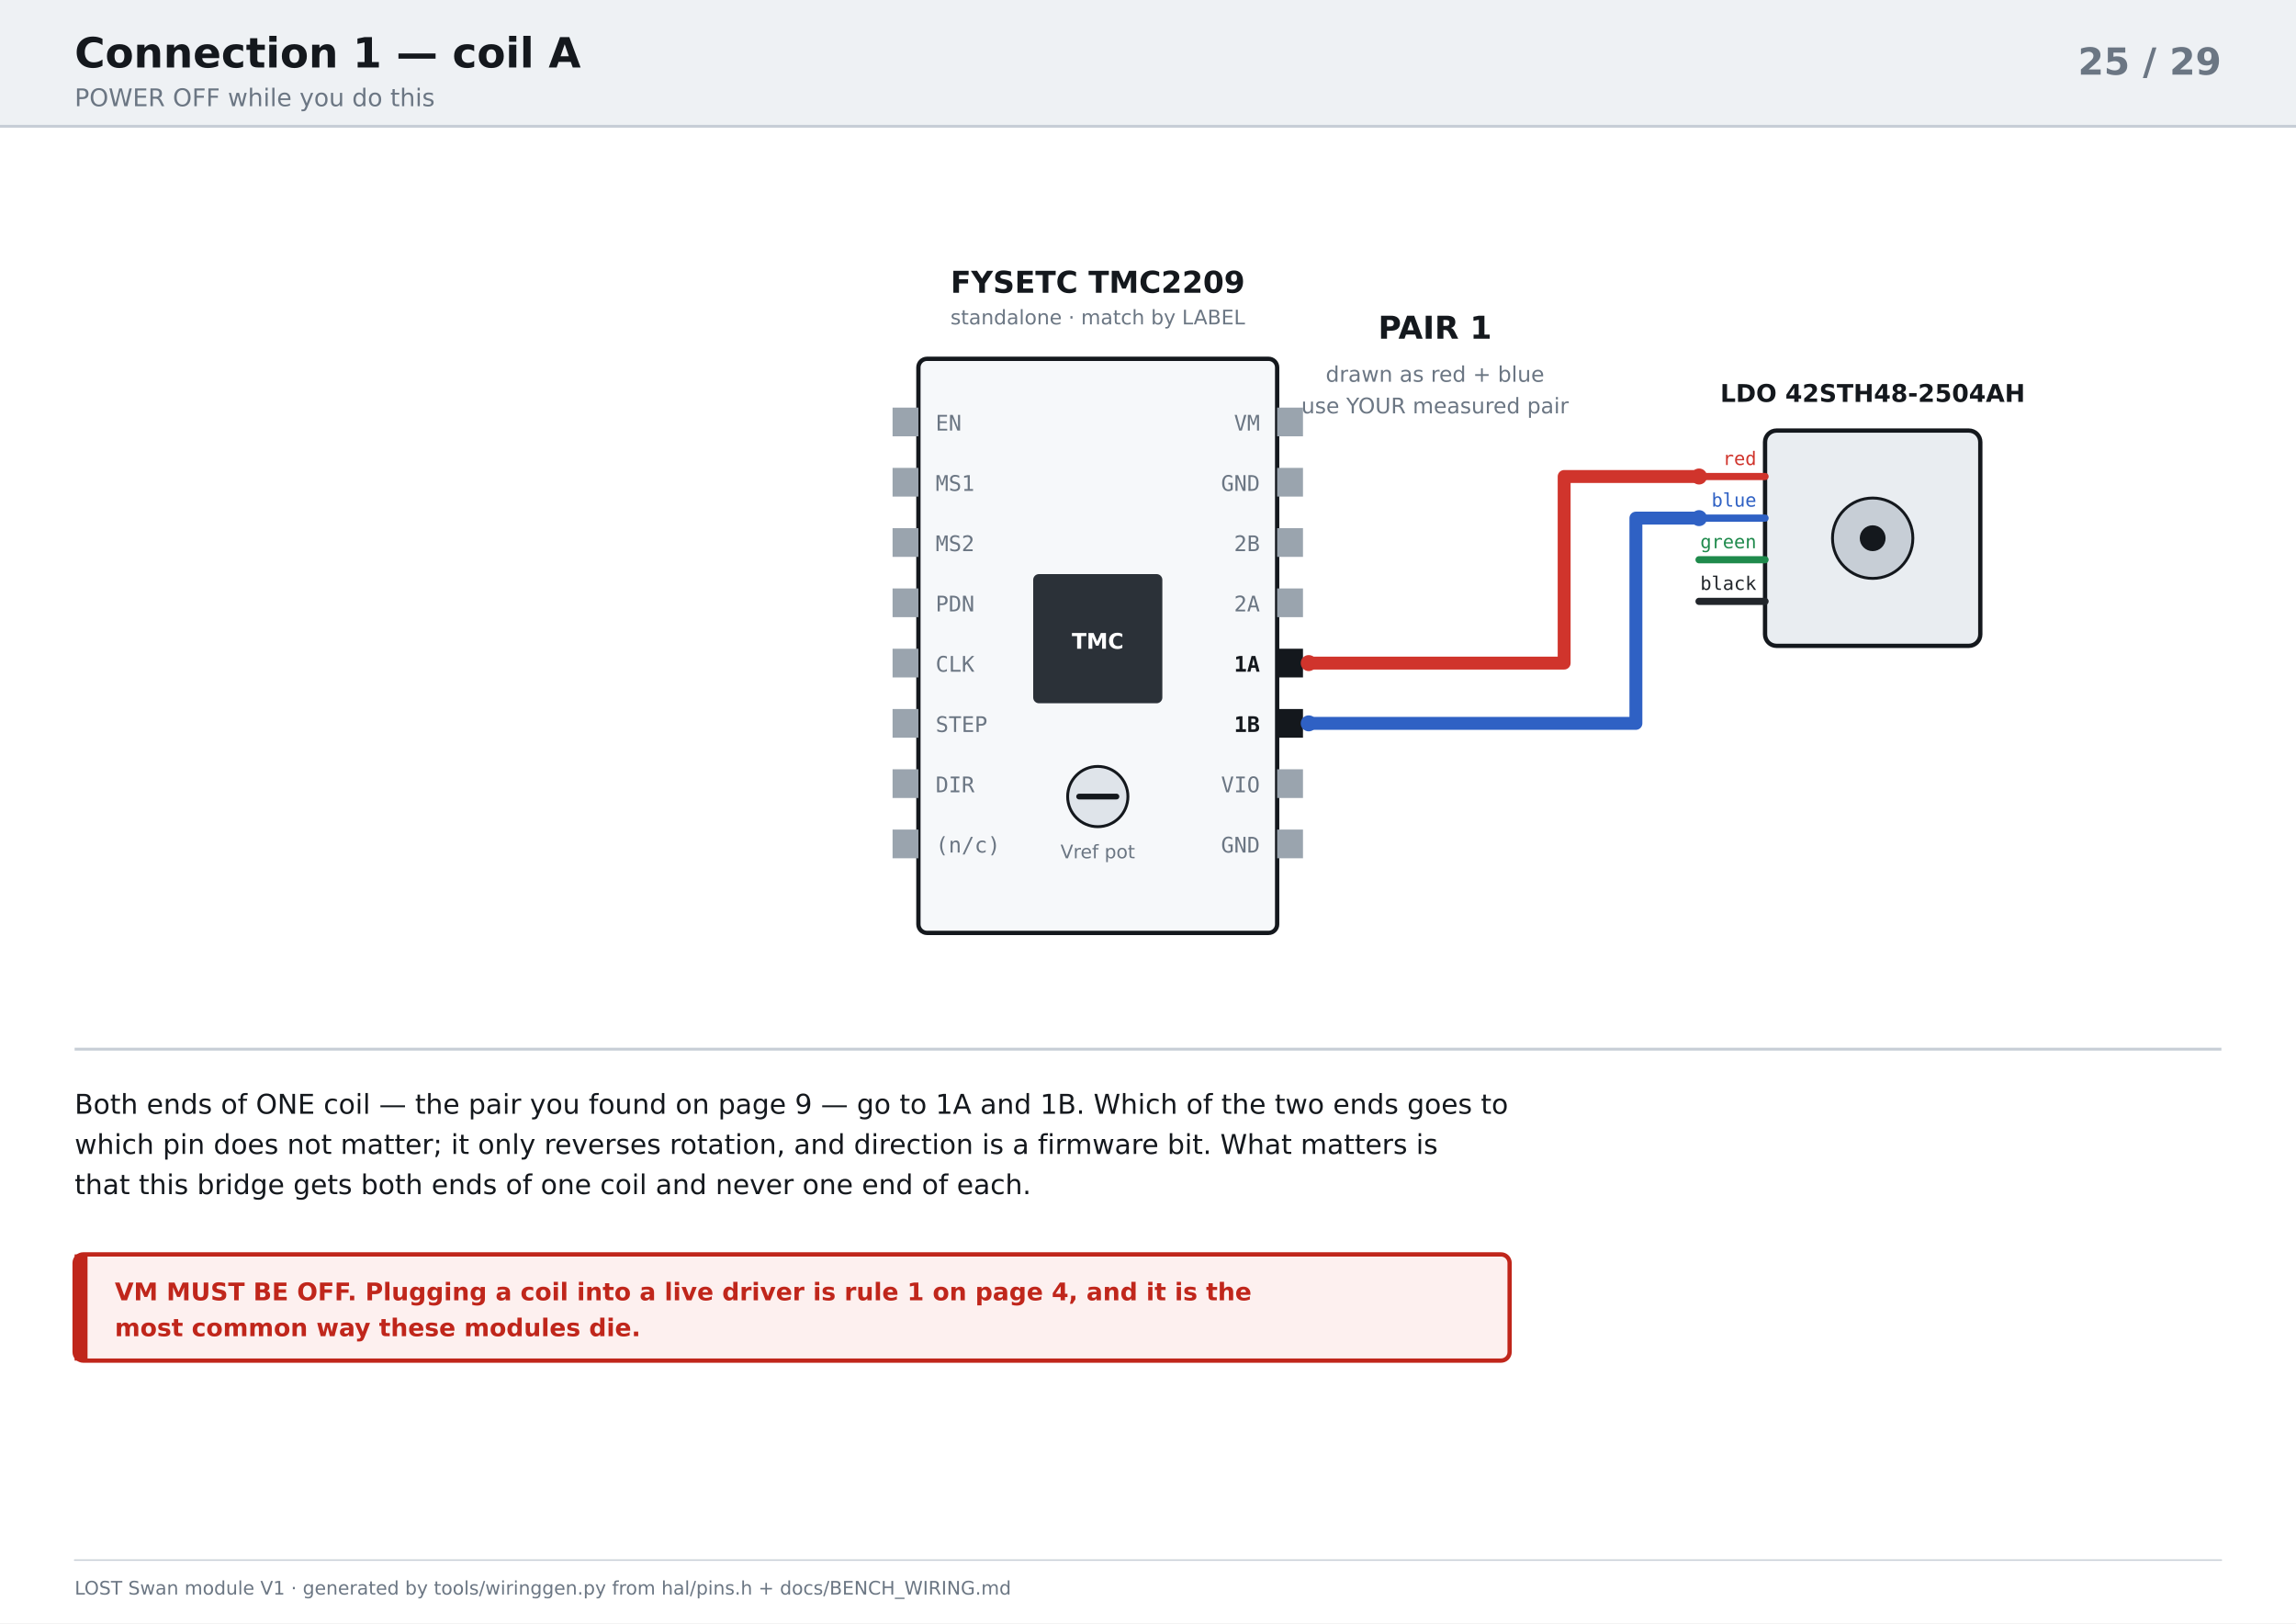
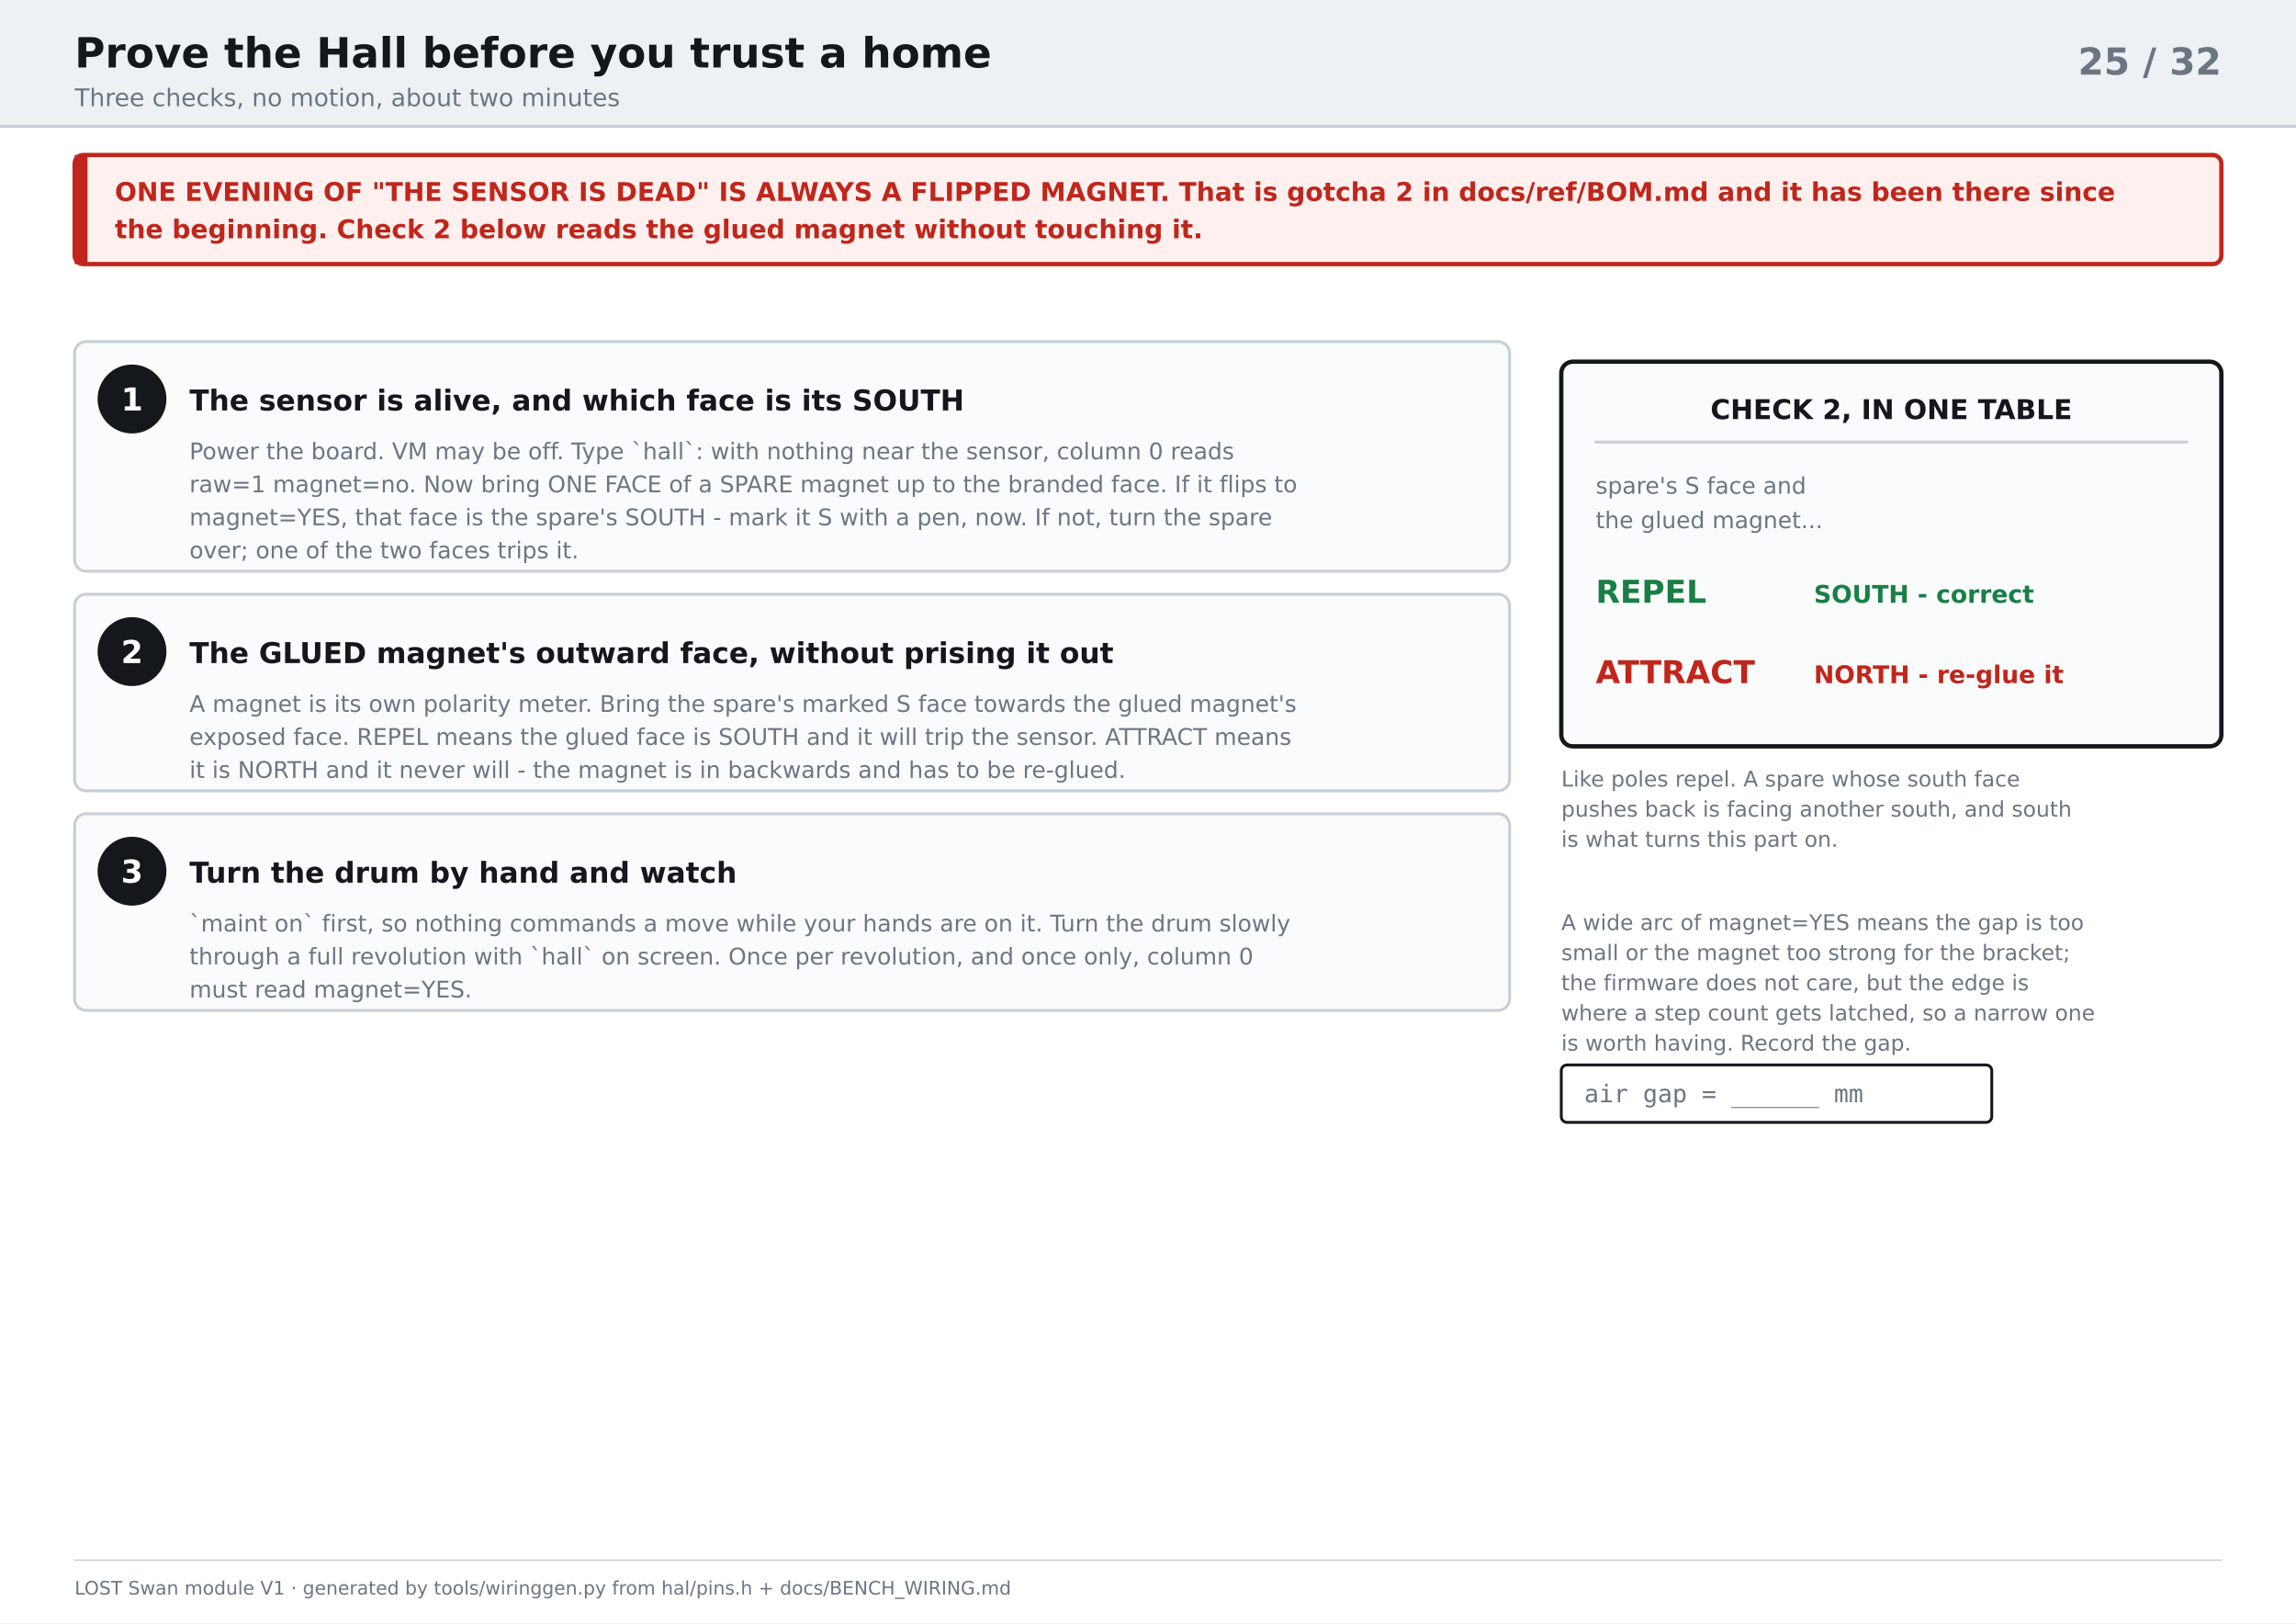
<svg xmlns="http://www.w3.org/2000/svg" width="1600" height="1131" viewBox="0 0 1600 1131">
  <rect width="1600" height="1131" fill="#ffffff" />
  <rect x="0" y="0" width="1600" height="88" fill="#eef1f4" />
  <line x1="0" y1="88" x2="1600" y2="88" stroke="#c7ced6" stroke-width="2" />
-   <text x="52" y="47" font-family="DejaVu Sans, Verdana, Geneva, sans-serif" font-size="29" fill="#14181d" text-anchor="start" font-weight="bold">Connection 1  —  coil A</text>
-   <text x="52" y="74" font-family="DejaVu Sans, Verdana, Geneva, sans-serif" font-size="17" fill="#6b7683" text-anchor="start" font-weight="normal">POWER OFF while you do this</text>
-   <text x="1548" y="52" font-family="DejaVu Sans, Verdana, Geneva, sans-serif" font-size="26" fill="#6b7683" text-anchor="end" font-weight="bold">25 / 29</text>
-   <rect x="640" y="250" width="250" height="400" rx="6" fill="#f6f8fa" stroke="#14181d" stroke-width="3" />
-   <text x="765" y="204" font-family="DejaVu Sans, Verdana, Geneva, sans-serif" font-size="21" fill="#14181d" text-anchor="middle" font-weight="bold">FYSETC TMC2209</text>
-   <text x="765" y="226" font-family="DejaVu Sans, Verdana, Geneva, sans-serif" font-size="14" fill="#6b7683" text-anchor="middle" font-weight="normal">standalone  ·  match by LABEL</text>
-   <rect x="720" y="400" width="90" height="90" rx="4" fill="#2b3138" stroke="none" stroke-width="2" />
-   <text x="765" y="452" font-family="DejaVu Sans, Verdana, Geneva, sans-serif" font-size="15" fill="#ffffff" text-anchor="middle" font-weight="bold">TMC</text>
-   <circle cx="765" cy="555" r="21" fill="#dfe4ea" stroke="#14181d" stroke-width="2" />
-   <line x1="752" y1="555" x2="778" y2="555" stroke="#14181d" stroke-width="4" stroke-linecap="round" />
-   <text x="765" y="598" font-family="DejaVu Sans, Verdana, Geneva, sans-serif" font-size="13" fill="#6b7683" text-anchor="middle" font-weight="normal">Vref pot</text>
-   <rect x="622" y="284" width="18" height="20" rx="0" fill="#9aa4ae" stroke="none" stroke-width="2" />
-   <text x="652" y="300" font-family="DejaVu Sans Mono, Consolas, monospace" font-size="15" fill="#6b7683" text-anchor="start" font-weight="normal">EN</text>
-   <rect x="622" y="326" width="18" height="20" rx="0" fill="#9aa4ae" stroke="none" stroke-width="2" />
-   <text x="652" y="342" font-family="DejaVu Sans Mono, Consolas, monospace" font-size="15" fill="#6b7683" text-anchor="start" font-weight="normal">MS1</text>
-   <rect x="622" y="368" width="18" height="20" rx="0" fill="#9aa4ae" stroke="none" stroke-width="2" />
-   <text x="652" y="384" font-family="DejaVu Sans Mono, Consolas, monospace" font-size="15" fill="#6b7683" text-anchor="start" font-weight="normal">MS2</text>
-   <rect x="622" y="410" width="18" height="20" rx="0" fill="#9aa4ae" stroke="none" stroke-width="2" />
-   <text x="652" y="426" font-family="DejaVu Sans Mono, Consolas, monospace" font-size="15" fill="#6b7683" text-anchor="start" font-weight="normal">PDN</text>
-   <rect x="622" y="452" width="18" height="20" rx="0" fill="#9aa4ae" stroke="none" stroke-width="2" />
-   <text x="652" y="468" font-family="DejaVu Sans Mono, Consolas, monospace" font-size="15" fill="#6b7683" text-anchor="start" font-weight="normal">CLK</text>
-   <rect x="622" y="494" width="18" height="20" rx="0" fill="#9aa4ae" stroke="none" stroke-width="2" />
-   <text x="652" y="510" font-family="DejaVu Sans Mono, Consolas, monospace" font-size="15" fill="#6b7683" text-anchor="start" font-weight="normal">STEP</text>
-   <rect x="622" y="536" width="18" height="20" rx="0" fill="#9aa4ae" stroke="none" stroke-width="2" />
-   <text x="652" y="552" font-family="DejaVu Sans Mono, Consolas, monospace" font-size="15" fill="#6b7683" text-anchor="start" font-weight="normal">DIR</text>
-   <rect x="622" y="578" width="18" height="20" rx="0" fill="#9aa4ae" stroke="none" stroke-width="2" />
-   <text x="652" y="594" font-family="DejaVu Sans Mono, Consolas, monospace" font-size="15" fill="#6b7683" text-anchor="start" font-weight="normal">(n/c)</text>
-   <rect x="890" y="284" width="18" height="20" rx="0" fill="#9aa4ae" stroke="none" stroke-width="2" />
-   <text x="878" y="300" font-family="DejaVu Sans Mono, Consolas, monospace" font-size="15" fill="#6b7683" text-anchor="end" font-weight="normal">VM</text>
-   <rect x="890" y="326" width="18" height="20" rx="0" fill="#9aa4ae" stroke="none" stroke-width="2" />
-   <text x="878" y="342" font-family="DejaVu Sans Mono, Consolas, monospace" font-size="15" fill="#6b7683" text-anchor="end" font-weight="normal">GND</text>
-   <rect x="890" y="368" width="18" height="20" rx="0" fill="#9aa4ae" stroke="none" stroke-width="2" />
-   <text x="878" y="384" font-family="DejaVu Sans Mono, Consolas, monospace" font-size="15" fill="#6b7683" text-anchor="end" font-weight="normal">2B</text>
-   <rect x="890" y="410" width="18" height="20" rx="0" fill="#9aa4ae" stroke="none" stroke-width="2" />
-   <text x="878" y="426" font-family="DejaVu Sans Mono, Consolas, monospace" font-size="15" fill="#6b7683" text-anchor="end" font-weight="normal">2A</text>
-   <rect x="890" y="452" width="18" height="20" rx="0" fill="#14181d" stroke="none" stroke-width="2" />
-   <text x="878" y="468" font-family="DejaVu Sans Mono, Consolas, monospace" font-size="15" fill="#14181d" text-anchor="end" font-weight="bold">1A</text>
-   <rect x="890" y="494" width="18" height="20" rx="0" fill="#14181d" stroke="none" stroke-width="2" />
-   <text x="878" y="510" font-family="DejaVu Sans Mono, Consolas, monospace" font-size="15" fill="#14181d" text-anchor="end" font-weight="bold">1B</text>
-   <rect x="890" y="536" width="18" height="20" rx="0" fill="#9aa4ae" stroke="none" stroke-width="2" />
-   <text x="878" y="552" font-family="DejaVu Sans Mono, Consolas, monospace" font-size="15" fill="#6b7683" text-anchor="end" font-weight="normal">VIO</text>
-   <rect x="890" y="578" width="18" height="20" rx="0" fill="#9aa4ae" stroke="none" stroke-width="2" />
-   <text x="878" y="594" font-family="DejaVu Sans Mono, Consolas, monospace" font-size="15" fill="#6b7683" text-anchor="end" font-weight="normal">GND</text>
-   <rect x="1230" y="300" width="150" height="150" rx="8" fill="#e9edf1" stroke="#14181d" stroke-width="3" />
-   <circle cx="1305" cy="375" r="28" fill="#c7ced6" stroke="#14181d" stroke-width="2" />
-   <circle cx="1305" cy="375" r="9" fill="#14181d" stroke="none" stroke-width="1" />
-   <text x="1305" y="280" font-family="DejaVu Sans, Verdana, Geneva, sans-serif" font-size="17" fill="#14181d" text-anchor="middle" font-weight="bold">LDO 42STH48-2504AH</text>
-   <line x1="1184" y1="332" x2="1230" y2="332" stroke="#d0342c" stroke-width="5" stroke-linecap="round" />
-   <text x="1224" y="324" font-family="DejaVu Sans Mono, Consolas, monospace" font-size="13" fill="#d0342c" text-anchor="end" font-weight="normal">red</text>
-   <line x1="1184" y1="361" x2="1230" y2="361" stroke="#2f61c4" stroke-width="5" stroke-linecap="round" />
-   <text x="1224" y="353" font-family="DejaVu Sans Mono, Consolas, monospace" font-size="13" fill="#2f61c4" text-anchor="end" font-weight="normal">blue</text>
-   <line x1="1184" y1="390" x2="1230" y2="390" stroke="#1f8a4c" stroke-width="5" stroke-linecap="round" />
-   <text x="1224" y="382" font-family="DejaVu Sans Mono, Consolas, monospace" font-size="13" fill="#1f8a4c" text-anchor="end" font-weight="normal">green</text>
-   <line x1="1184" y1="419" x2="1230" y2="419" stroke="#22262b" stroke-width="5" stroke-linecap="round" />
-   <text x="1224" y="411" font-family="DejaVu Sans Mono, Consolas, monospace" font-size="13" fill="#22262b" text-anchor="end" font-weight="normal">black</text>
-   <polyline points="912,462 1090,462 1090,332 1184,332" fill="none" stroke="#d0342c" stroke-width="9" stroke-linecap="round" stroke-linejoin="round" />
-   <circle cx="912" cy="462" r="5.58" fill="#d0342c" stroke="none" stroke-width="1" />
-   <circle cx="1184" cy="332" r="5.58" fill="#d0342c" stroke="none" stroke-width="1" />
-   <polyline points="912,504 1140,504 1140,361 1184,361" fill="none" stroke="#2f61c4" stroke-width="9" stroke-linecap="round" stroke-linejoin="round" />
-   <circle cx="912" cy="504" r="5.58" fill="#2f61c4" stroke="none" stroke-width="1" />
-   <circle cx="1184" cy="361" r="5.58" fill="#2f61c4" stroke="none" stroke-width="1" />
-   <text x="1000" y="236" font-family="DejaVu Sans, Verdana, Geneva, sans-serif" font-size="22" fill="#14181d" text-anchor="middle" font-weight="bold">PAIR 1</text>
-   <text x="1000" y="266" font-family="DejaVu Sans, Verdana, Geneva, sans-serif" font-size="15" fill="#6b7683" text-anchor="middle" font-weight="normal">drawn as red + blue</text>
-   <text x="1000" y="288" font-family="DejaVu Sans, Verdana, Geneva, sans-serif" font-size="15" fill="#6b7683" text-anchor="middle" font-weight="normal">use YOUR measured pair</text>
-   <rect x="52" y="730" width="1496" height="2" rx="0" fill="#c7ced6" stroke="none" stroke-width="2" />
-   <text x="52" y="776" font-family="DejaVu Sans, Verdana, Geneva, sans-serif" font-size="19" fill="#14181d" text-anchor="start" font-weight="normal">Both ends of ONE coil — the pair you found on page 9 — go to 1A and 1B. Which of the two ends goes to</text>
-   <text x="52" y="804" font-family="DejaVu Sans, Verdana, Geneva, sans-serif" font-size="19" fill="#14181d" text-anchor="start" font-weight="normal">which pin does not matter; it only reverses rotation, and direction is a firmware bit. What matters is</text>
-   <text x="52" y="832" font-family="DejaVu Sans, Verdana, Geneva, sans-serif" font-size="19" fill="#14181d" text-anchor="start" font-weight="normal">that this bridge gets both ends of one coil and never one end of each.</text>
-   <rect x="52" y="874" width="1000" height="74" rx="6" fill="#fdf0ef" stroke="#c0261b" stroke-width="3" />
-   <rect x="52" y="874" width="9" height="74" rx="0" fill="#c0261b" stroke="none" stroke-width="2" />
-   <text x="80" y="906" font-family="DejaVu Sans, Verdana, Geneva, sans-serif" font-size="17" fill="#c0261b" text-anchor="start" font-weight="bold">VM MUST BE OFF. Plugging a coil into a live driver is rule 1 on page 4, and it is the</text>
-   <text x="80" y="931" font-family="DejaVu Sans, Verdana, Geneva, sans-serif" font-size="17" fill="#c0261b" text-anchor="start" font-weight="bold">most common way these modules die.</text>
+   <text x="52" y="47" font-family="DejaVu Sans, Verdana, Geneva, sans-serif" font-size="29" fill="#14181d" text-anchor="start" font-weight="bold">Prove the Hall before you trust a home</text>
+   <text x="52" y="74" font-family="DejaVu Sans, Verdana, Geneva, sans-serif" font-size="17" fill="#6b7683" text-anchor="start" font-weight="normal">Three checks, no motion, about two minutes</text>
+   <text x="1548" y="52" font-family="DejaVu Sans, Verdana, Geneva, sans-serif" font-size="26" fill="#6b7683" text-anchor="end" font-weight="bold">25 / 32</text>
+   <rect x="52" y="108" width="1496" height="76" rx="6" fill="#fdf0ef" stroke="#c0261b" stroke-width="3" />
+   <rect x="52" y="108" width="9" height="76" rx="0" fill="#c0261b" stroke="none" stroke-width="2" />
+   <text x="80" y="140" font-family="DejaVu Sans, Verdana, Geneva, sans-serif" font-size="18" fill="#c0261b" text-anchor="start" font-weight="bold">ONE EVENING OF "THE SENSOR IS DEAD" IS ALWAYS A FLIPPED MAGNET. That is gotcha 2 in docs/ref/BOM.md and it has been there since</text>
+   <text x="80" y="166" font-family="DejaVu Sans, Verdana, Geneva, sans-serif" font-size="18" fill="#c0261b" text-anchor="start" font-weight="bold">the beginning. Check 2 below reads the glued magnet without touching it.</text>
+   <rect x="52" y="238" width="1000" height="160" rx="8" fill="#fafbfc" stroke="#c7ced6" stroke-width="2" />
+   <circle cx="92" cy="278" r="24" fill="#14181d" stroke="none" stroke-width="1" />
+   <text x="92" y="286" font-family="DejaVu Sans, Verdana, Geneva, sans-serif" font-size="22" fill="#ffffff" text-anchor="middle" font-weight="bold">1</text>
+   <text x="132" y="286" font-family="DejaVu Sans, Verdana, Geneva, sans-serif" font-size="20" fill="#14181d" text-anchor="start" font-weight="bold">The sensor is alive, and which face is its SOUTH</text>
+   <text x="132" y="320" font-family="DejaVu Sans, Verdana, Geneva, sans-serif" font-size="16" fill="#6b7683" text-anchor="start" font-weight="normal">Power the board. VM may be off. Type `hall`: with nothing near the sensor, column 0 reads</text>
+   <text x="132" y="343" font-family="DejaVu Sans, Verdana, Geneva, sans-serif" font-size="16" fill="#6b7683" text-anchor="start" font-weight="normal">raw=1 magnet=no. Now bring ONE FACE of a SPARE magnet up to the branded face. If it flips to</text>
+   <text x="132" y="366" font-family="DejaVu Sans, Verdana, Geneva, sans-serif" font-size="16" fill="#6b7683" text-anchor="start" font-weight="normal">magnet=YES, that face is the spare's SOUTH - mark it S with a pen, now. If not, turn the spare</text>
+   <text x="132" y="389" font-family="DejaVu Sans, Verdana, Geneva, sans-serif" font-size="16" fill="#6b7683" text-anchor="start" font-weight="normal">over; one of the two faces trips it.</text>
+   <rect x="52" y="414" width="1000" height="137" rx="8" fill="#fafbfc" stroke="#c7ced6" stroke-width="2" />
+   <circle cx="92" cy="454" r="24" fill="#14181d" stroke="none" stroke-width="1" />
+   <text x="92" y="462" font-family="DejaVu Sans, Verdana, Geneva, sans-serif" font-size="22" fill="#ffffff" text-anchor="middle" font-weight="bold">2</text>
+   <text x="132" y="462" font-family="DejaVu Sans, Verdana, Geneva, sans-serif" font-size="20" fill="#14181d" text-anchor="start" font-weight="bold">The GLUED magnet's outward face, without prising it out</text>
+   <text x="132" y="496" font-family="DejaVu Sans, Verdana, Geneva, sans-serif" font-size="16" fill="#6b7683" text-anchor="start" font-weight="normal">A magnet is its own polarity meter. Bring the spare's marked S face towards the glued magnet's</text>
+   <text x="132" y="519" font-family="DejaVu Sans, Verdana, Geneva, sans-serif" font-size="16" fill="#6b7683" text-anchor="start" font-weight="normal">exposed face. REPEL means the glued face is SOUTH and it will trip the sensor. ATTRACT means</text>
+   <text x="132" y="542" font-family="DejaVu Sans, Verdana, Geneva, sans-serif" font-size="16" fill="#6b7683" text-anchor="start" font-weight="normal">it is NORTH and it never will - the magnet is in backwards and has to be re-glued.</text>
+   <rect x="52" y="567" width="1000" height="137" rx="8" fill="#fafbfc" stroke="#c7ced6" stroke-width="2" />
+   <circle cx="92" cy="607" r="24" fill="#14181d" stroke="none" stroke-width="1" />
+   <text x="92" y="615" font-family="DejaVu Sans, Verdana, Geneva, sans-serif" font-size="22" fill="#ffffff" text-anchor="middle" font-weight="bold">3</text>
+   <text x="132" y="615" font-family="DejaVu Sans, Verdana, Geneva, sans-serif" font-size="20" fill="#14181d" text-anchor="start" font-weight="bold">Turn the drum by hand and watch</text>
+   <text x="132" y="649" font-family="DejaVu Sans, Verdana, Geneva, sans-serif" font-size="16" fill="#6b7683" text-anchor="start" font-weight="normal">`maint on` first, so nothing commands a move while your hands are on it. Turn the drum slowly</text>
+   <text x="132" y="672" font-family="DejaVu Sans, Verdana, Geneva, sans-serif" font-size="16" fill="#6b7683" text-anchor="start" font-weight="normal">through a full revolution with `hall` on screen. Once per revolution, and once only, column 0</text>
+   <text x="132" y="695" font-family="DejaVu Sans, Verdana, Geneva, sans-serif" font-size="16" fill="#6b7683" text-anchor="start" font-weight="normal">must read magnet=YES.</text>
+   <rect x="1088" y="252" width="460" height="268" rx="8" fill="#fafbfc" stroke="#14181d" stroke-width="3" />
+   <text x="1318" y="292" font-family="DejaVu Sans, Verdana, Geneva, sans-serif" font-size="19" fill="#14181d" text-anchor="middle" font-weight="bold">CHECK 2, IN ONE TABLE</text>
+   <line x1="1112" y1="308" x2="1524" y2="308" stroke="#c7ced6" stroke-width="2" stroke-linecap="round" />
+   <text x="1112" y="344" font-family="DejaVu Sans, Verdana, Geneva, sans-serif" font-size="16" fill="#6b7683" text-anchor="start" font-weight="normal">spare's S face and</text>
+   <text x="1112" y="368" font-family="DejaVu Sans, Verdana, Geneva, sans-serif" font-size="16" fill="#6b7683" text-anchor="start" font-weight="normal">the glued magnet...</text>
+   <text x="1112" y="420" font-family="DejaVu Sans, Verdana, Geneva, sans-serif" font-size="22" fill="#1a7f45" text-anchor="start" font-weight="bold">REPEL</text>
+   <text x="1264" y="420" font-family="DejaVu Sans, Verdana, Geneva, sans-serif" font-size="17" fill="#1a7f45" text-anchor="start" font-weight="bold">SOUTH  -  correct</text>
+   <text x="1112" y="476" font-family="DejaVu Sans, Verdana, Geneva, sans-serif" font-size="22" fill="#c0261b" text-anchor="start" font-weight="bold">ATTRACT</text>
+   <text x="1264" y="476" font-family="DejaVu Sans, Verdana, Geneva, sans-serif" font-size="17" fill="#c0261b" text-anchor="start" font-weight="bold">NORTH  -  re-glue it</text>
+   <text x="1088" y="548" font-family="DejaVu Sans, Verdana, Geneva, sans-serif" font-size="15" fill="#6b7683" text-anchor="start" font-weight="normal">Like poles repel. A spare whose south face</text>
+   <text x="1088" y="569" font-family="DejaVu Sans, Verdana, Geneva, sans-serif" font-size="15" fill="#6b7683" text-anchor="start" font-weight="normal">pushes back is facing another south, and south</text>
+   <text x="1088" y="590" font-family="DejaVu Sans, Verdana, Geneva, sans-serif" font-size="15" fill="#6b7683" text-anchor="start" font-weight="normal">is what turns this part on.</text>
+   <text x="1088" y="648" font-family="DejaVu Sans, Verdana, Geneva, sans-serif" font-size="15" fill="#6b7683" text-anchor="start" font-weight="normal">A wide arc of magnet=YES means the gap is too</text>
+   <text x="1088" y="669" font-family="DejaVu Sans, Verdana, Geneva, sans-serif" font-size="15" fill="#6b7683" text-anchor="start" font-weight="normal">small or the magnet too strong for the bracket;</text>
+   <text x="1088" y="690" font-family="DejaVu Sans, Verdana, Geneva, sans-serif" font-size="15" fill="#6b7683" text-anchor="start" font-weight="normal">the firmware does not care, but the edge is</text>
+   <text x="1088" y="711" font-family="DejaVu Sans, Verdana, Geneva, sans-serif" font-size="15" fill="#6b7683" text-anchor="start" font-weight="normal">where a step count gets latched, so a narrow one</text>
+   <text x="1088" y="732" font-family="DejaVu Sans, Verdana, Geneva, sans-serif" font-size="15" fill="#6b7683" text-anchor="start" font-weight="normal">is worth having. Record the gap.</text>
+   <rect x="1088" y="742" width="300" height="40" rx="4" fill="none" stroke="#14181d" stroke-width="2" />
+   <text x="1104" y="768" font-family="DejaVu Sans Mono, Consolas, monospace" font-size="17" fill="#6b7683" text-anchor="start" font-weight="normal">air gap  =  ______ mm</text>
  <line x1="52" y1="1087" x2="1548" y2="1087" stroke="#c7ced6" stroke-width="1" stroke-linecap="round" />
  <text x="52" y="1111" font-family="DejaVu Sans, Verdana, Geneva, sans-serif" font-size="13" fill="#6b7683" text-anchor="start" font-weight="normal">LOST Swan  module V1  ·  generated by tools/wiringgen.py from hal/pins.h + docs/BENCH_WIRING.md</text>
</svg>
